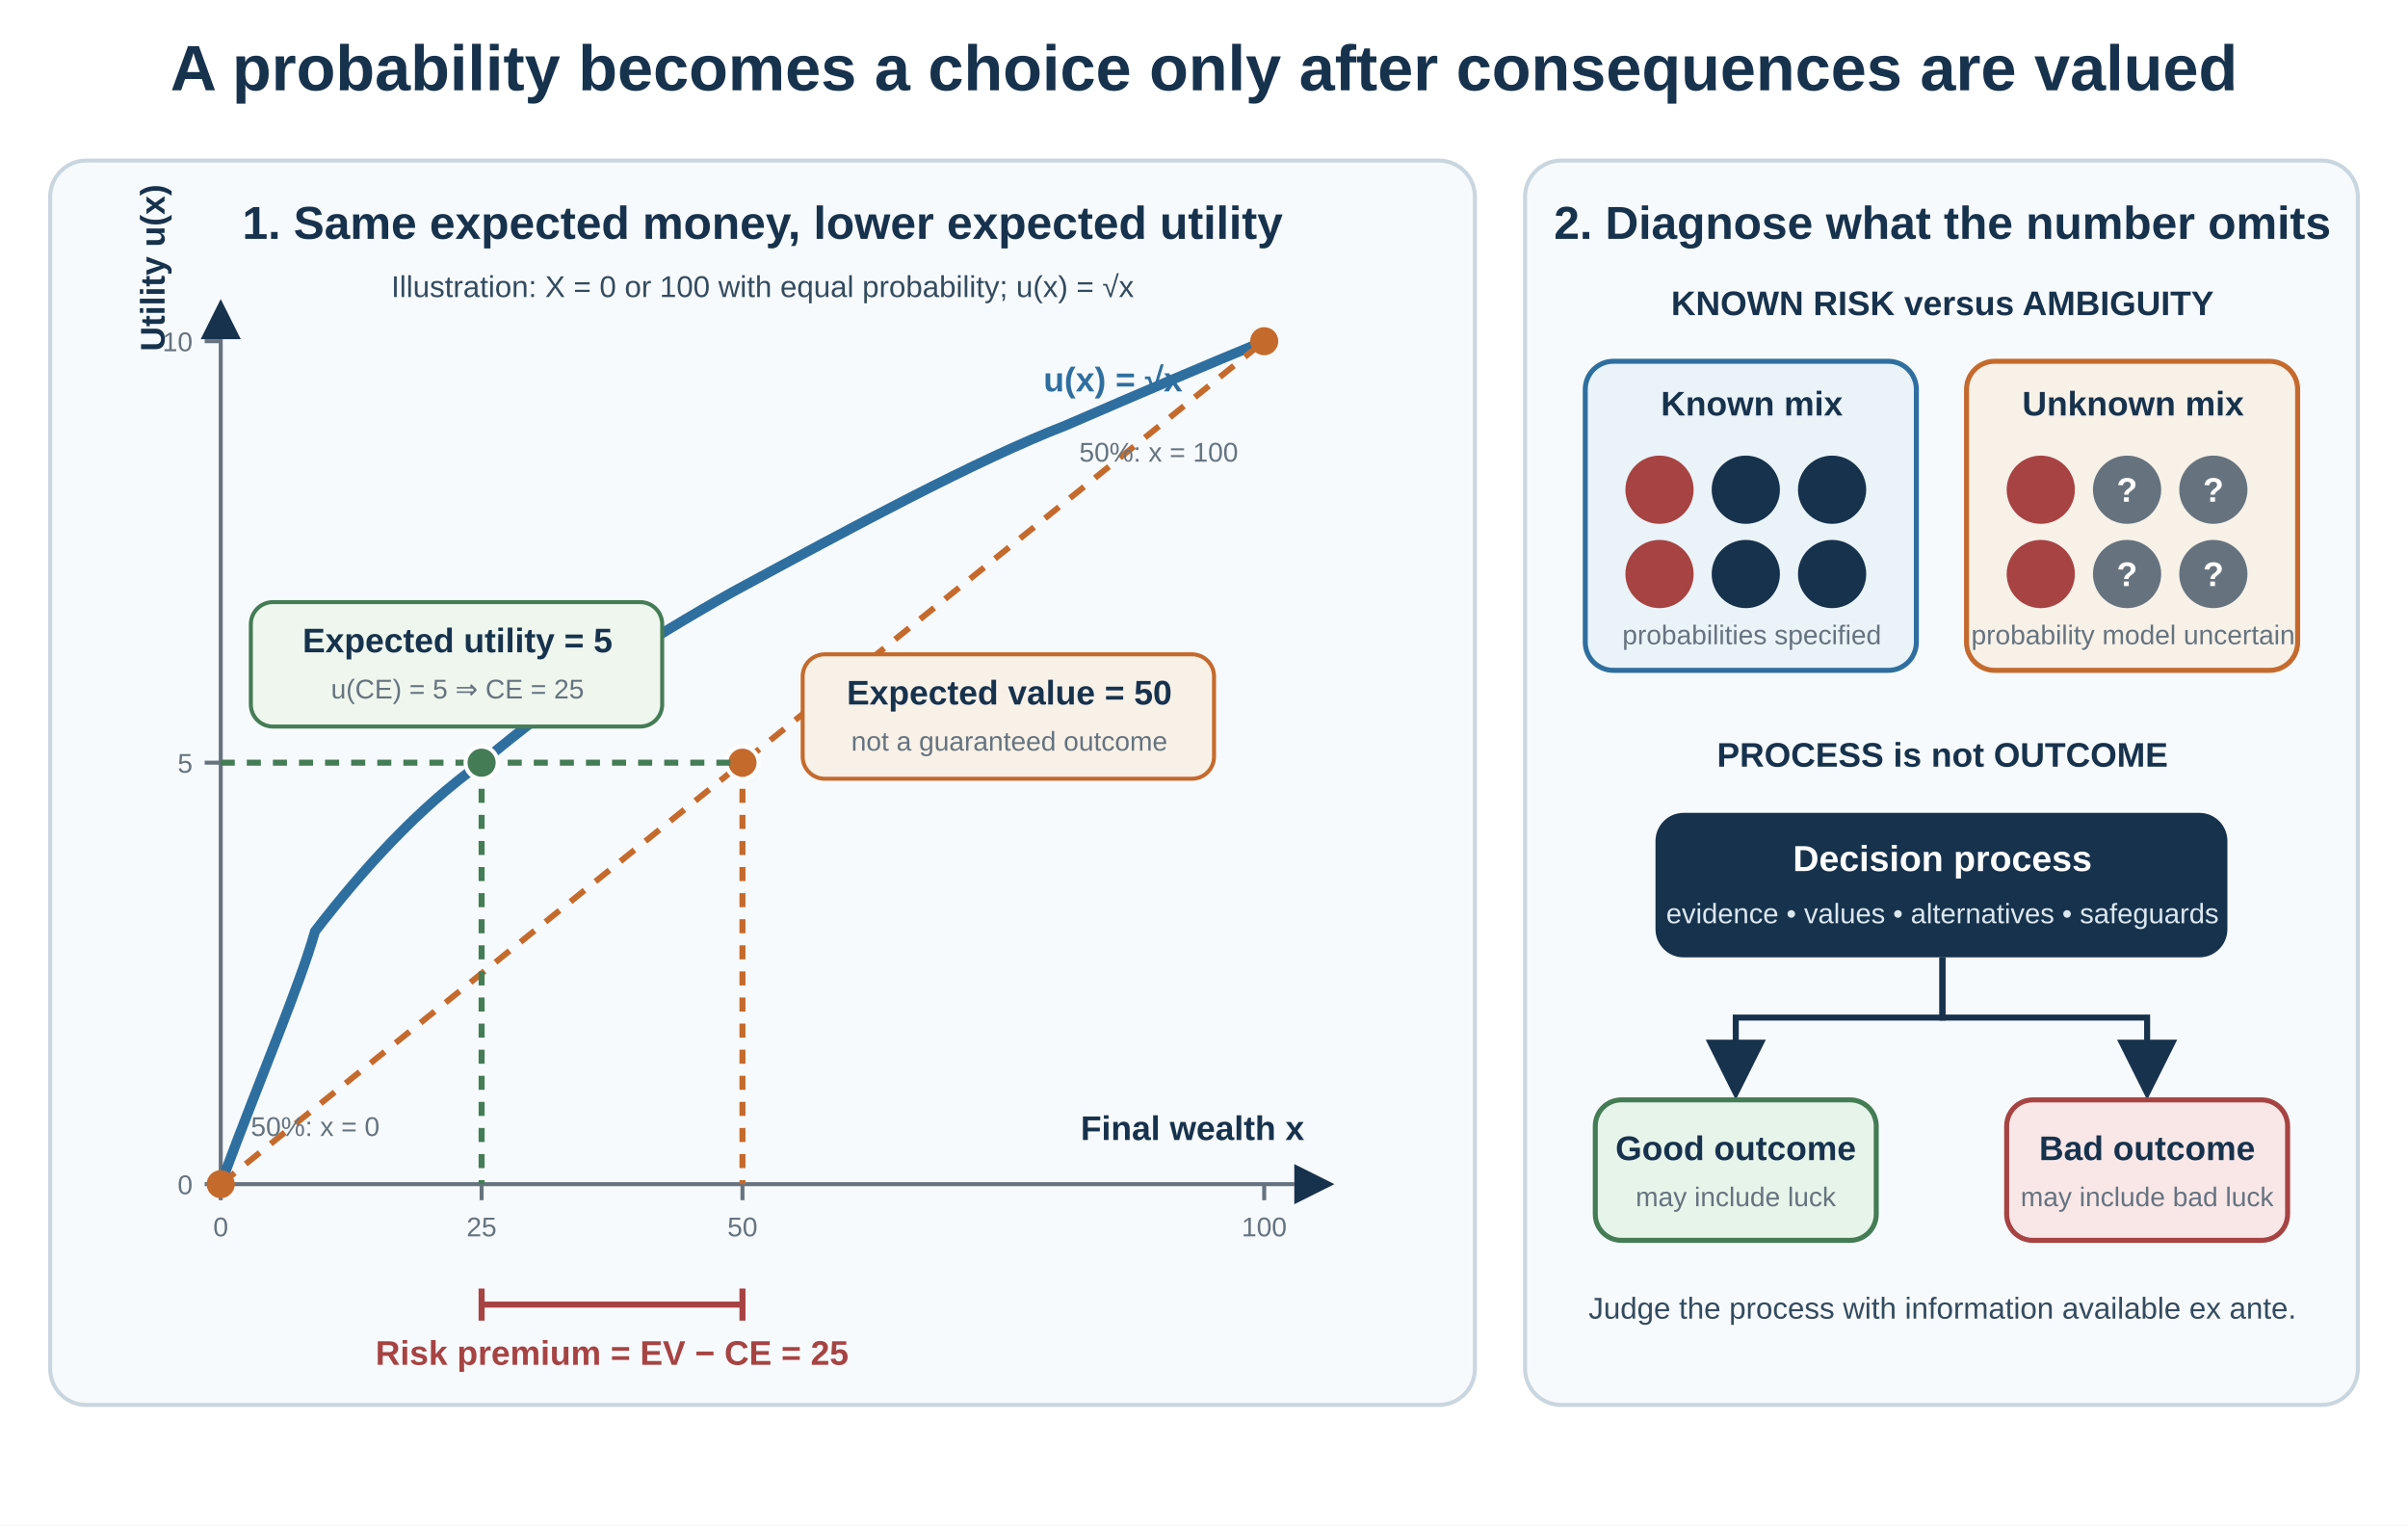
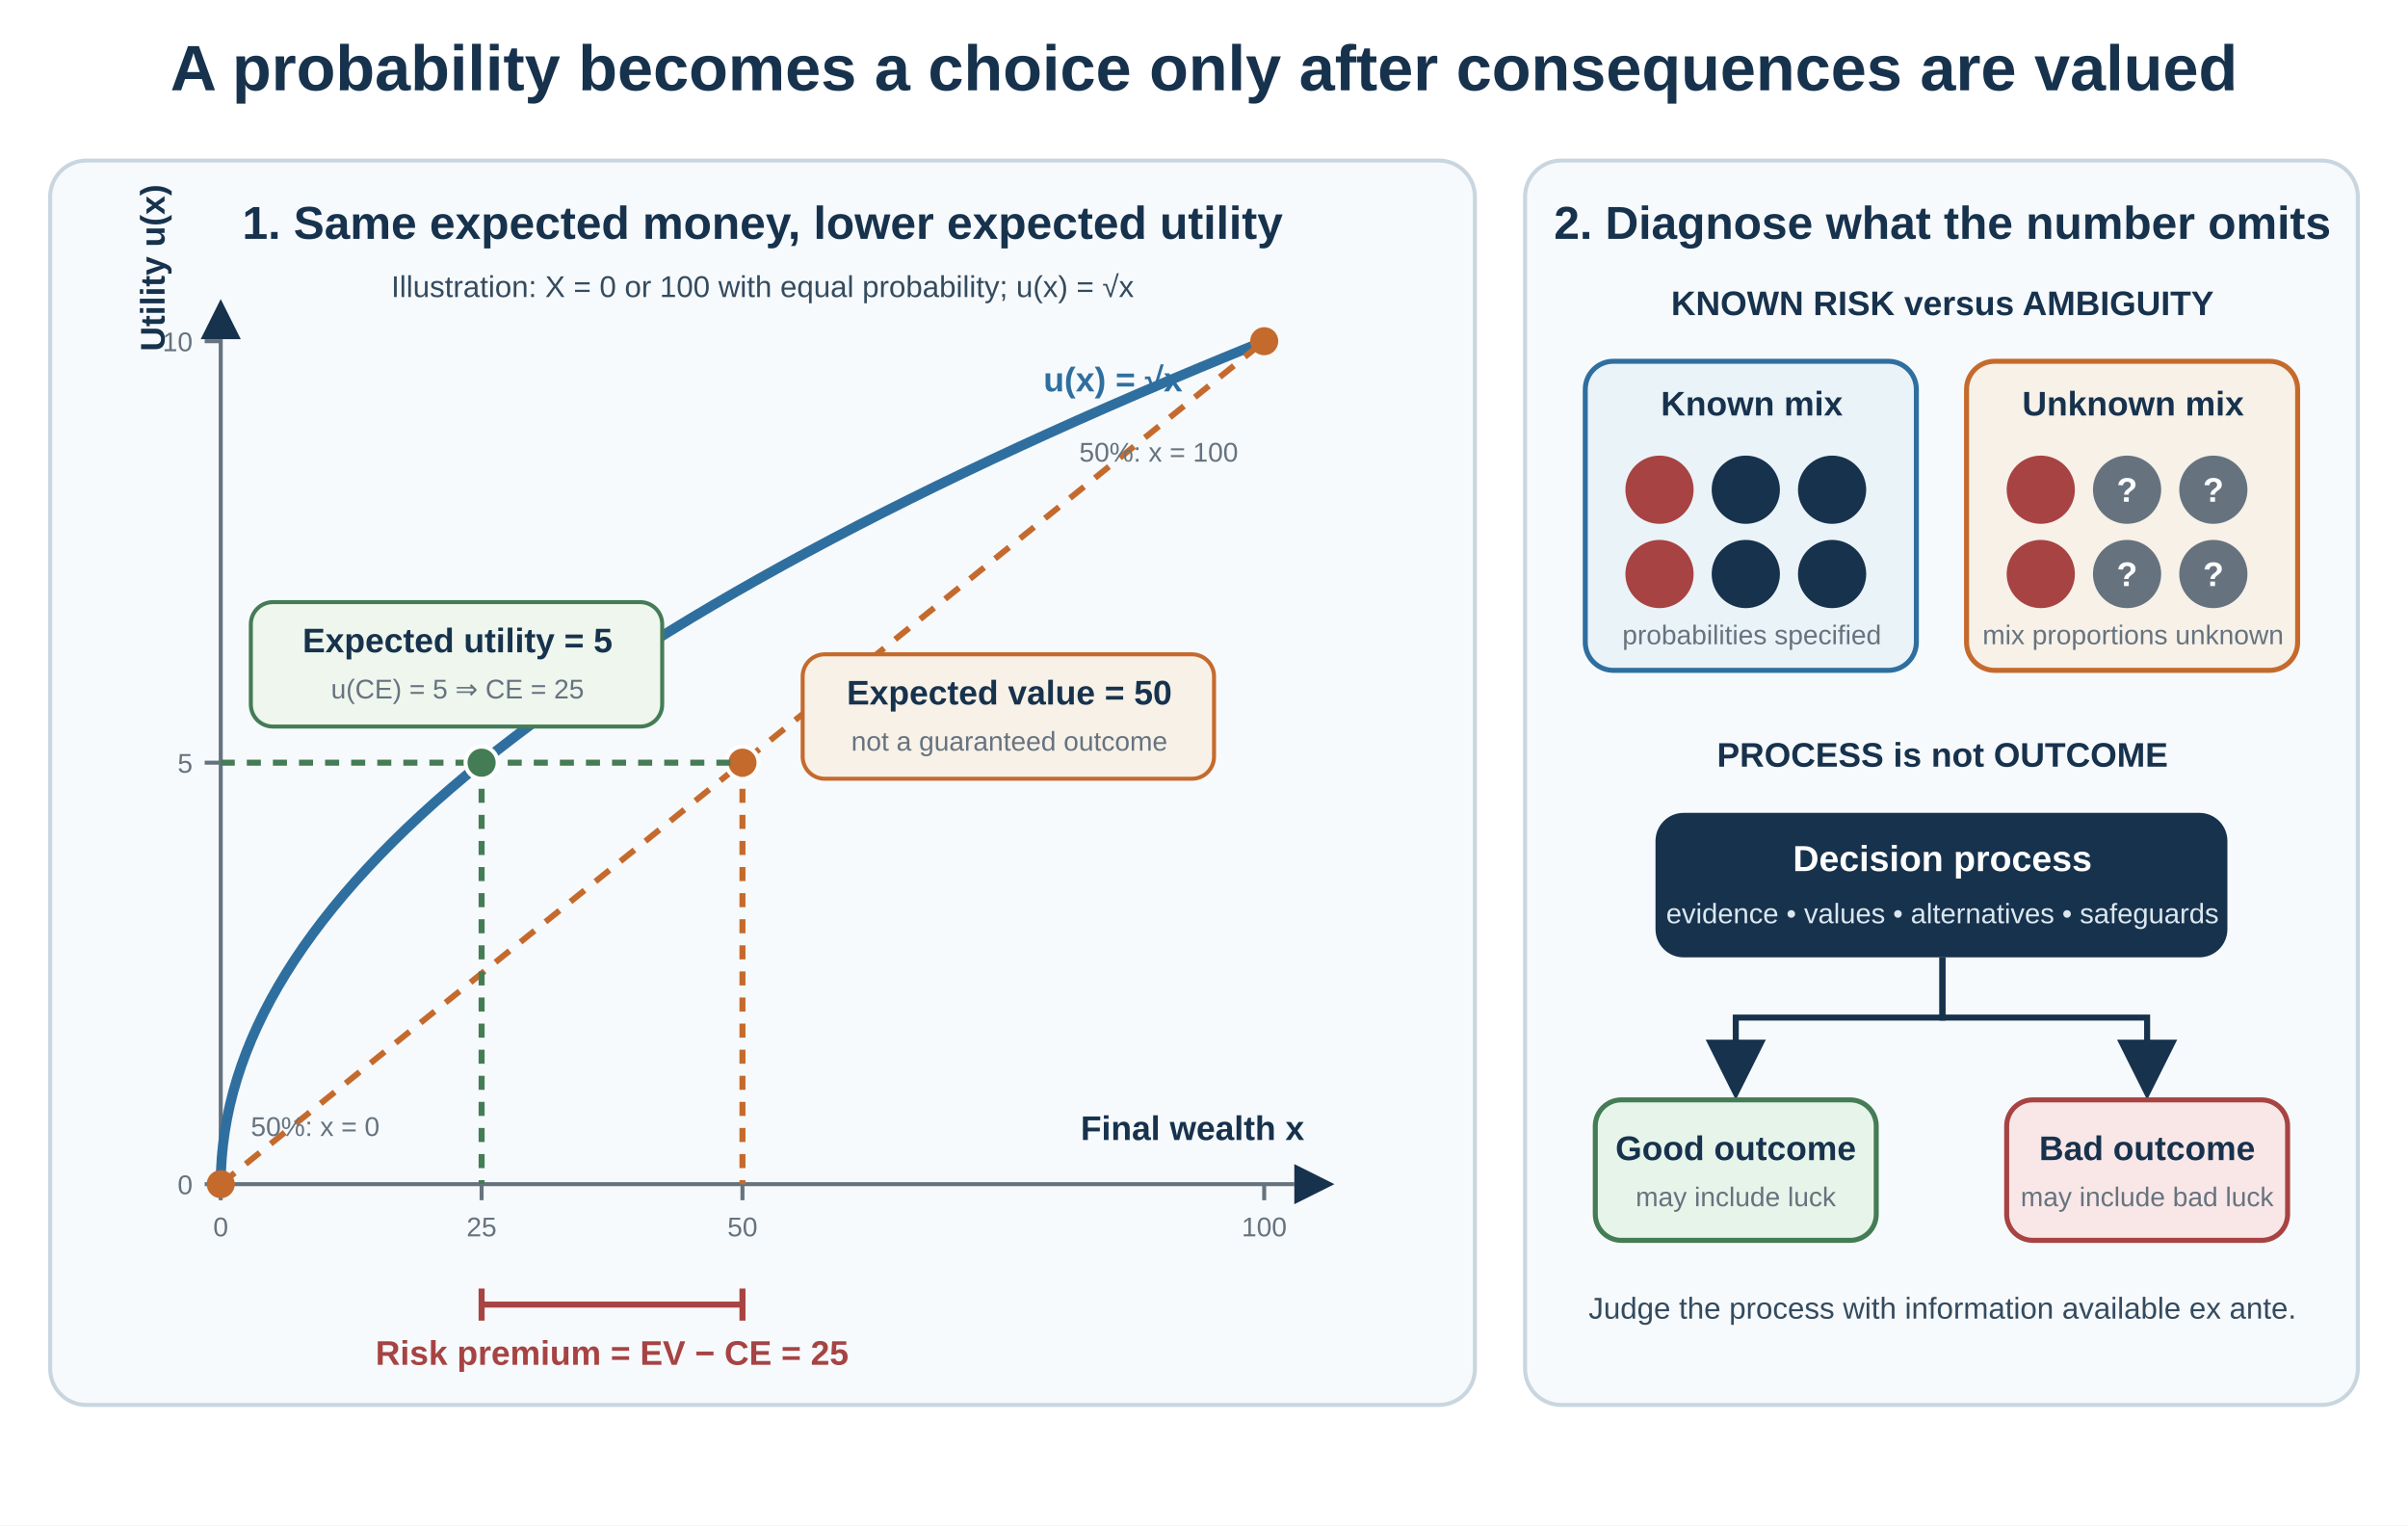
<svg xmlns="http://www.w3.org/2000/svg" width="1200" height="760" viewBox="0 0 1200 760" role="img" aria-labelledby="title desc">
  <defs>
    <marker id="risk-arrow" markerWidth="10" markerHeight="10" refX="8" refY="5" orient="auto" markerUnits="strokeWidth">
      <path d="M0,0 L10,5 L0,10 z" fill="#17324d" />
    </marker>
    <style>
      .title { font: 700 32px Arial, sans-serif; fill: #17324d; }
      .panel-title { font: 700 23px Arial, sans-serif; fill: #17324d; }
      .label { font: 700 17px Arial, sans-serif; fill: #17324d; }
      .body { font: 15px Arial, sans-serif; fill: #344b5f; }
      .small { font: 13.5px Arial, sans-serif; fill: #66737f; }
      .axis { stroke: #66737f; stroke-width: 2; }
    </style>
  </defs>
  <rect width="1200" height="760" fill="#ffffff" />
  <text class="title" x="600" y="45" text-anchor="middle">A probability becomes a choice only after consequences are valued</text>
  <rect x="25" y="80" width="710" height="620" rx="18" fill="#f7fafc" stroke="#c9d6df" stroke-width="2" />
  <text class="panel-title" x="380" y="119" text-anchor="middle">1. Same expected money, lower expected utility</text>
  <text class="body" x="380" y="148" text-anchor="middle">Illustration: X = 0 or 100 with equal probability; u(x) = √x</text>
  <line class="axis" x1="110" y1="590" x2="645" y2="590" />
  <polygon points="645,580 665,590 645,600" fill="#17324d" />
  <line class="axis" x1="110" y1="590" x2="110" y2="169" />
  <polygon points="100,169 110,149 120,169" fill="#17324d" />
  <text class="label" x="650" y="568" text-anchor="end">Final wealth x</text>
  <text class="label" x="82" y="175" transform="rotate(-90 82 175)">Utility u(x)</text>
  <line x1="110" y1="590" x2="110" y2="598" stroke="#66737f" stroke-width="2" />
  <line x1="240" y1="590" x2="240" y2="598" stroke="#66737f" stroke-width="2" />
  <line x1="370" y1="590" x2="370" y2="598" stroke="#66737f" stroke-width="2" />
  <line x1="630" y1="590" x2="630" y2="598" stroke="#66737f" stroke-width="2" />
  <text class="small" x="110" y="616" text-anchor="middle">0</text>
  <text class="small" x="240" y="616" text-anchor="middle">25</text>
  <text class="small" x="370" y="616" text-anchor="middle">50</text>
  <text class="small" x="630" y="616" text-anchor="middle">100</text>
  <line x1="102" y1="590" x2="110" y2="590" stroke="#66737f" stroke-width="2" />
  <line x1="102" y1="380" x2="110" y2="380" stroke="#66737f" stroke-width="2" />
  <line x1="102" y1="170" x2="110" y2="170" stroke="#66737f" stroke-width="2" />
  <text class="small" x="96" y="595" text-anchor="end">0</text>
  <text class="small" x="96" y="385" text-anchor="end">5</text>
  <text class="small" x="96" y="175" text-anchor="end">10</text>
-   <path d="M110 590 C132 531,149 492,157 464 C181 433,208 403,240 380 C280 346,324 318,365 295 C424 263,487 229,531 212 C568 196,603 181,630 170" fill="none" stroke="#2f6f9f" stroke-width="5" stroke-linecap="round" />
+   <path d="M110 590 Q110 380 630 170" fill="none" stroke="#2f6f9f" stroke-width="5" stroke-linecap="round" />
  <text x="520" y="195" font-family="Arial, sans-serif" font-size="17" font-weight="700" fill="#2f6f9f">u(x) = √x</text>
  <line x1="110" y1="590" x2="630" y2="170" stroke="#c56a2d" stroke-width="3" stroke-dasharray="9 7" />
  <circle cx="110" cy="590" r="7" fill="#c56a2d" />
  <circle cx="630" cy="170" r="7" fill="#c56a2d" />
  <text class="small" x="125" y="566">50%: x = 0</text>
  <text class="small" x="617" y="230" text-anchor="end">50%: x = 100</text>
  <circle cx="370" cy="380" r="8" fill="#c56a2d" stroke="#ffffff" stroke-width="2" />
  <line x1="110" y1="380" x2="370" y2="380" stroke="#447c55" stroke-width="3" stroke-dasharray="7 6" />
  <line x1="240" y1="380" x2="240" y2="590" stroke="#447c55" stroke-width="3" stroke-dasharray="7 6" />
  <line x1="370" y1="380" x2="370" y2="590" stroke="#c56a2d" stroke-width="3" stroke-dasharray="7 6" />
  <circle cx="240" cy="380" r="8" fill="#447c55" stroke="#ffffff" stroke-width="2" />
  <rect x="125" y="300" width="205" height="62" rx="11" fill="#eef6ed" stroke="#447c55" stroke-width="2" />
  <text class="label" x="228" y="325" text-anchor="middle">Expected utility = 5</text>
  <text class="small" x="228" y="348" text-anchor="middle">u(CE) = 5 ⇒ CE = 25</text>
  <rect x="400" y="326" width="205" height="62" rx="11" fill="#f7f1e8" stroke="#c56a2d" stroke-width="2" />
  <text class="label" x="503" y="351" text-anchor="middle">Expected value = 50</text>
  <text class="small" x="503" y="374" text-anchor="middle">not a guaranteed outcome</text>
  <line x1="240" y1="650" x2="370" y2="650" stroke="#a74343" stroke-width="3" />
  <line x1="240" y1="642" x2="240" y2="658" stroke="#a74343" stroke-width="3" />
  <line x1="370" y1="642" x2="370" y2="658" stroke="#a74343" stroke-width="3" />
  <text x="305" y="680" text-anchor="middle" font-family="Arial, sans-serif" font-size="17" font-weight="700" fill="#a74343">Risk premium = EV − CE = 25</text>
  <rect x="760" y="80" width="415" height="620" rx="18" fill="#f7fafc" stroke="#c9d6df" stroke-width="2" />
  <text class="panel-title" x="968" y="119" text-anchor="middle">2. Diagnose what the number omits</text>
  <text class="label" x="968" y="157" text-anchor="middle">KNOWN RISK versus AMBIGUITY</text>
  <rect x="790" y="180" width="165" height="154" rx="14" fill="#eaf3f8" stroke="#2f6f9f" stroke-width="2.5" />
  <text class="label" x="873" y="207" text-anchor="middle">Known mix</text>
  <circle cx="827" cy="244" r="17" fill="#a74343" />
  <circle cx="870" cy="244" r="17" fill="#17324d" />
  <circle cx="913" cy="244" r="17" fill="#17324d" />
  <circle cx="827" cy="286" r="17" fill="#a74343" />
  <circle cx="870" cy="286" r="17" fill="#17324d" />
  <circle cx="913" cy="286" r="17" fill="#17324d" />
  <text class="small" x="873" y="321" text-anchor="middle">probabilities specified</text>
  <rect x="980" y="180" width="165" height="154" rx="14" fill="#f7f1e8" stroke="#c56a2d" stroke-width="2.5" />
  <text class="label" x="1063" y="207" text-anchor="middle">Unknown mix</text>
  <circle cx="1017" cy="244" r="17" fill="#a74343" />
  <circle cx="1060" cy="244" r="17" fill="#66737f" />
  <circle cx="1103" cy="244" r="17" fill="#66737f" />
  <circle cx="1017" cy="286" r="17" fill="#a74343" />
  <circle cx="1060" cy="286" r="17" fill="#66737f" />
  <circle cx="1103" cy="286" r="17" fill="#66737f" />
  <text x="1060" y="250" text-anchor="middle" font-family="Arial, sans-serif" font-size="17" font-weight="700" fill="#ffffff">?</text>
  <text x="1103" y="250" text-anchor="middle" font-family="Arial, sans-serif" font-size="17" font-weight="700" fill="#ffffff">?</text>
  <text x="1060" y="292" text-anchor="middle" font-family="Arial, sans-serif" font-size="17" font-weight="700" fill="#ffffff">?</text>
  <text x="1103" y="292" text-anchor="middle" font-family="Arial, sans-serif" font-size="17" font-weight="700" fill="#ffffff">?</text>
-   <text class="small" x="1063" y="321" text-anchor="middle">probability model uncertain</text>
+   <text class="small" x="1063" y="321" text-anchor="middle">mix proportions unknown</text>
  <text class="label" x="968" y="382" text-anchor="middle">PROCESS is not OUTCOME</text>
  <rect x="825" y="405" width="285" height="72" rx="14" fill="#17324d" />
  <text x="968" y="434" text-anchor="middle" font-family="Arial, sans-serif" font-size="18" font-weight="700" fill="#ffffff">Decision process</text>
  <text x="968" y="460" text-anchor="middle" font-family="Arial, sans-serif" font-size="14" fill="#dbe7ef">evidence • values • alternatives • safeguards</text>
  <path d="M968 477 L968 507 L865 507 L865 542" fill="none" stroke="#17324d" stroke-width="3" marker-end="url(#risk-arrow)" />
  <path d="M968 477 L968 507 L1070 507 L1070 542" fill="none" stroke="#17324d" stroke-width="3" marker-end="url(#risk-arrow)" />
  <rect x="795" y="548" width="140" height="70" rx="13" fill="#e7f4ea" stroke="#447c55" stroke-width="2.5" />
  <text class="label" x="865" y="578" text-anchor="middle">Good outcome</text>
  <text class="small" x="865" y="601" text-anchor="middle">may include luck</text>
  <rect x="1000" y="548" width="140" height="70" rx="13" fill="#f9e7e7" stroke="#a74343" stroke-width="2.5" />
  <text class="label" x="1070" y="578" text-anchor="middle">Bad outcome</text>
  <text class="small" x="1070" y="601" text-anchor="middle">may include bad luck</text>
  <text class="body" x="968" y="657" text-anchor="middle">Judge the process with information available ex ante.</text>
</svg>
